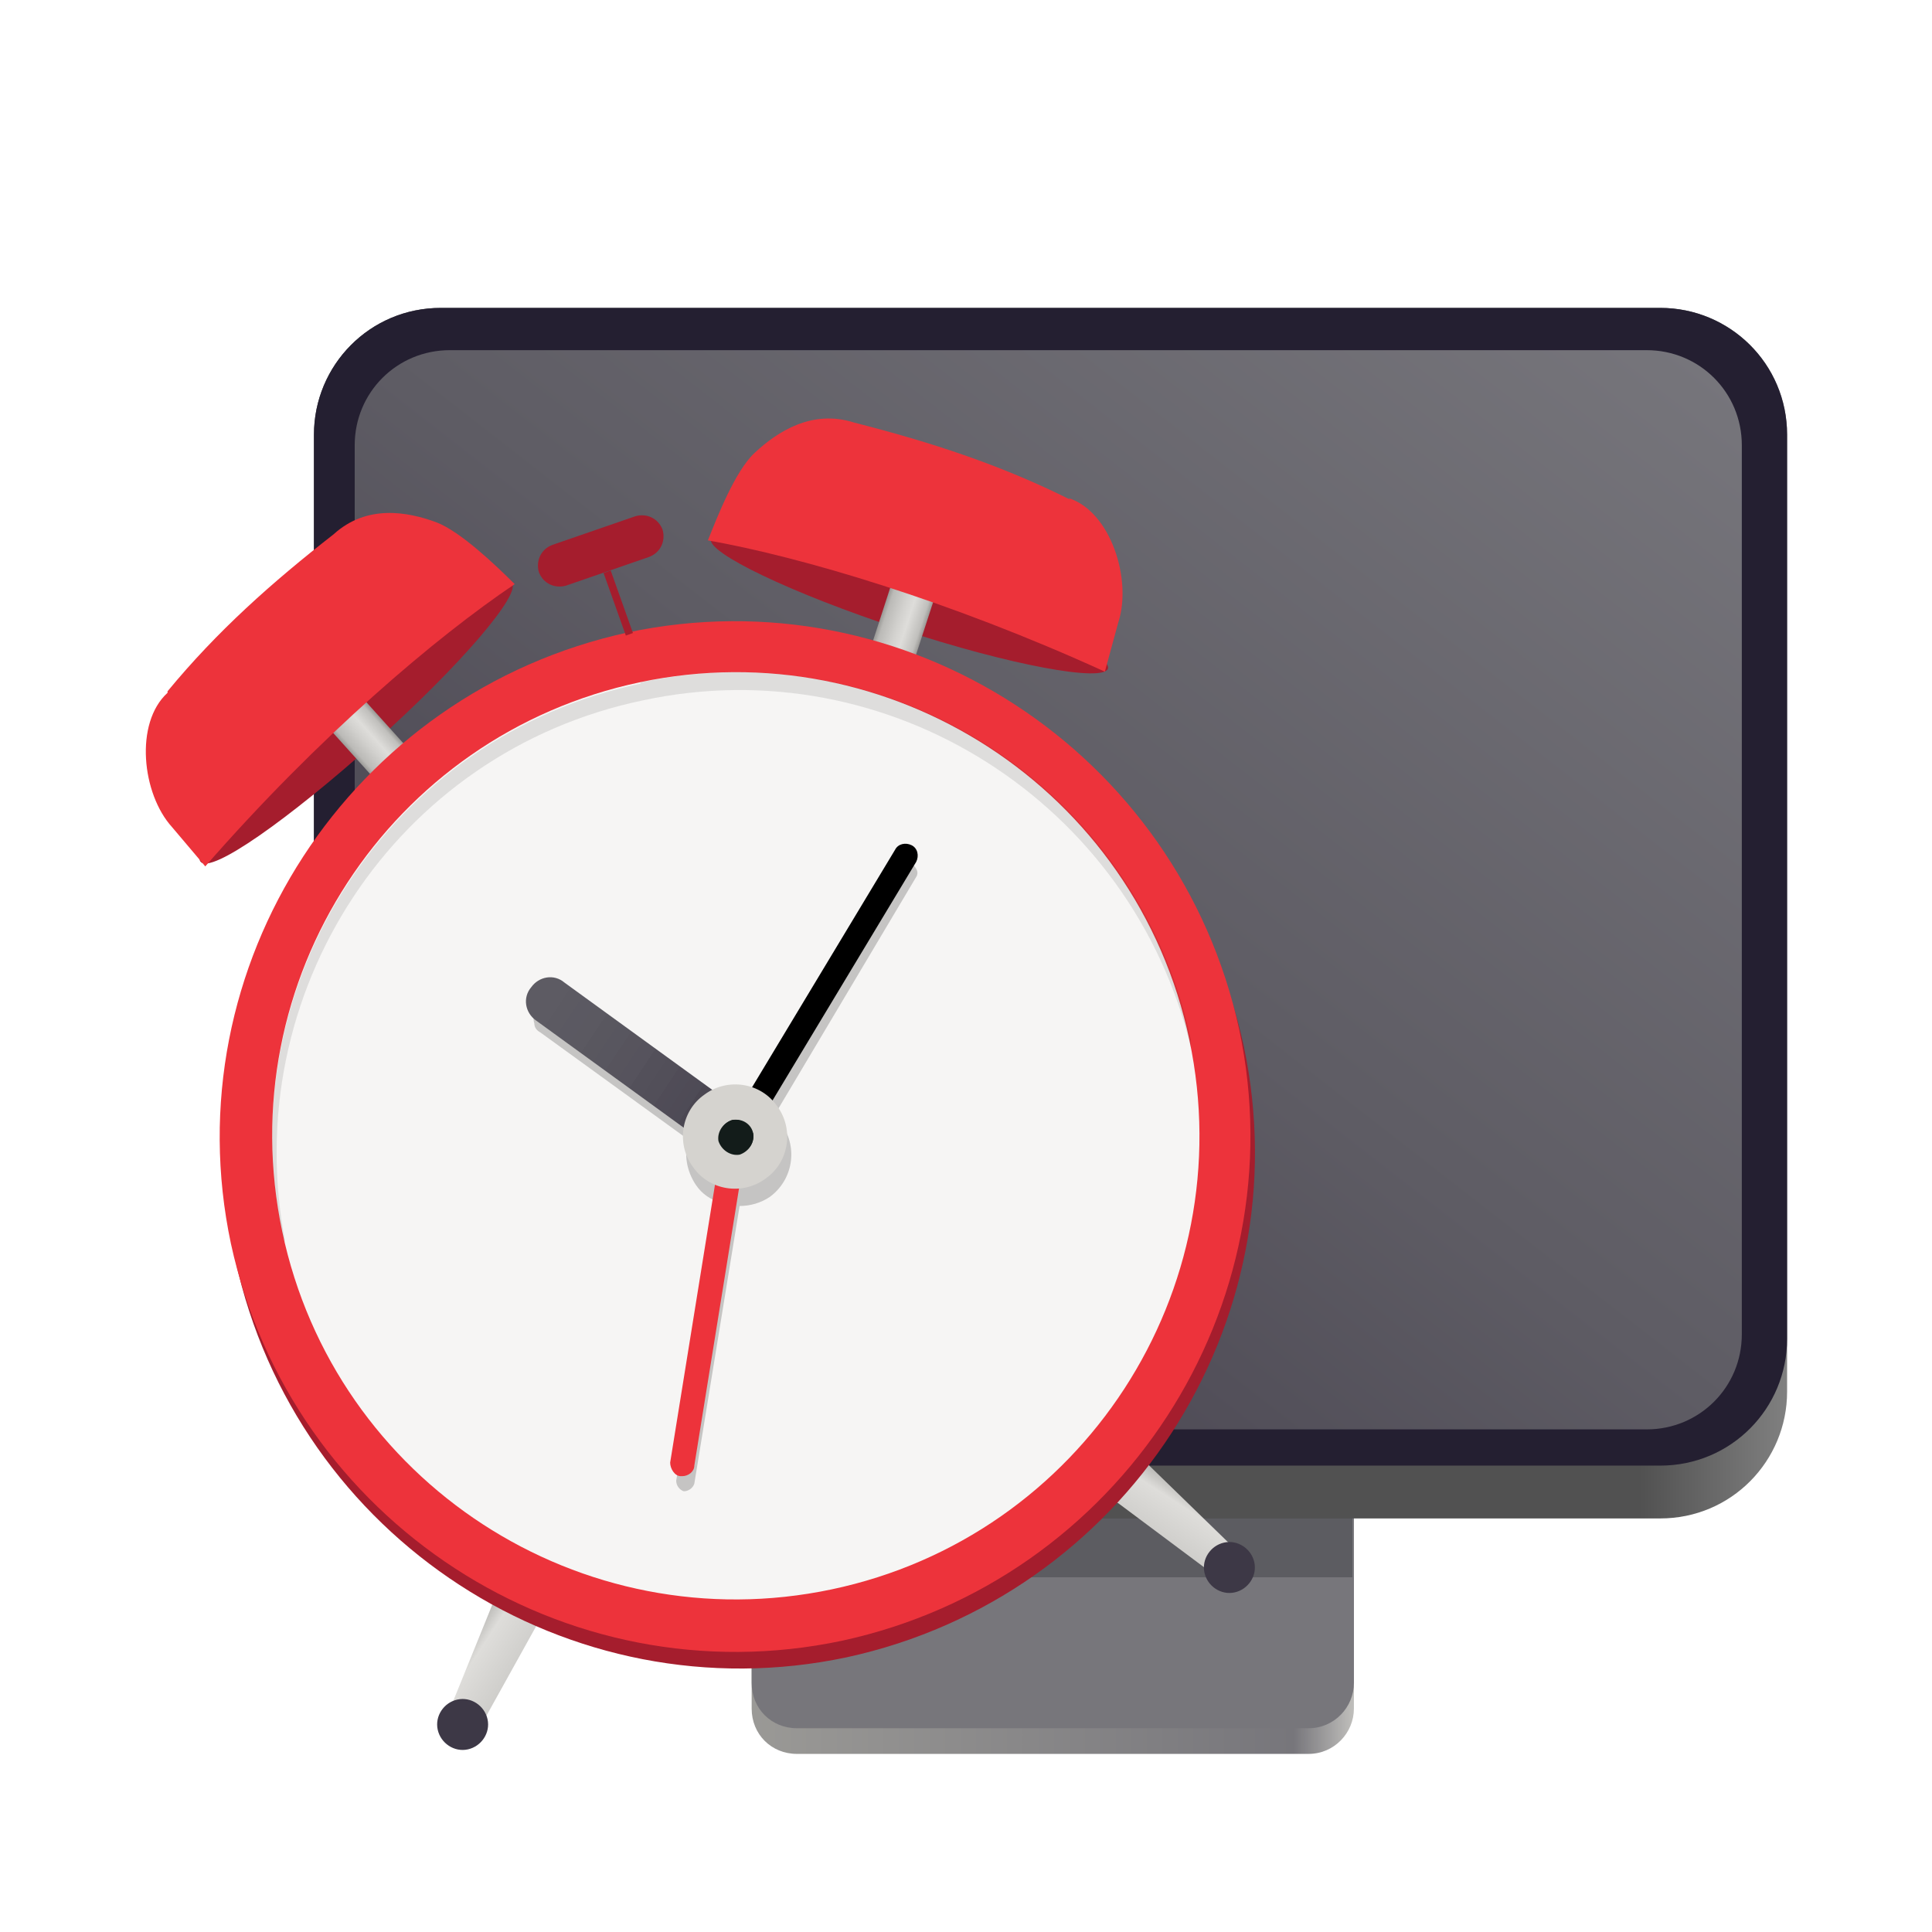
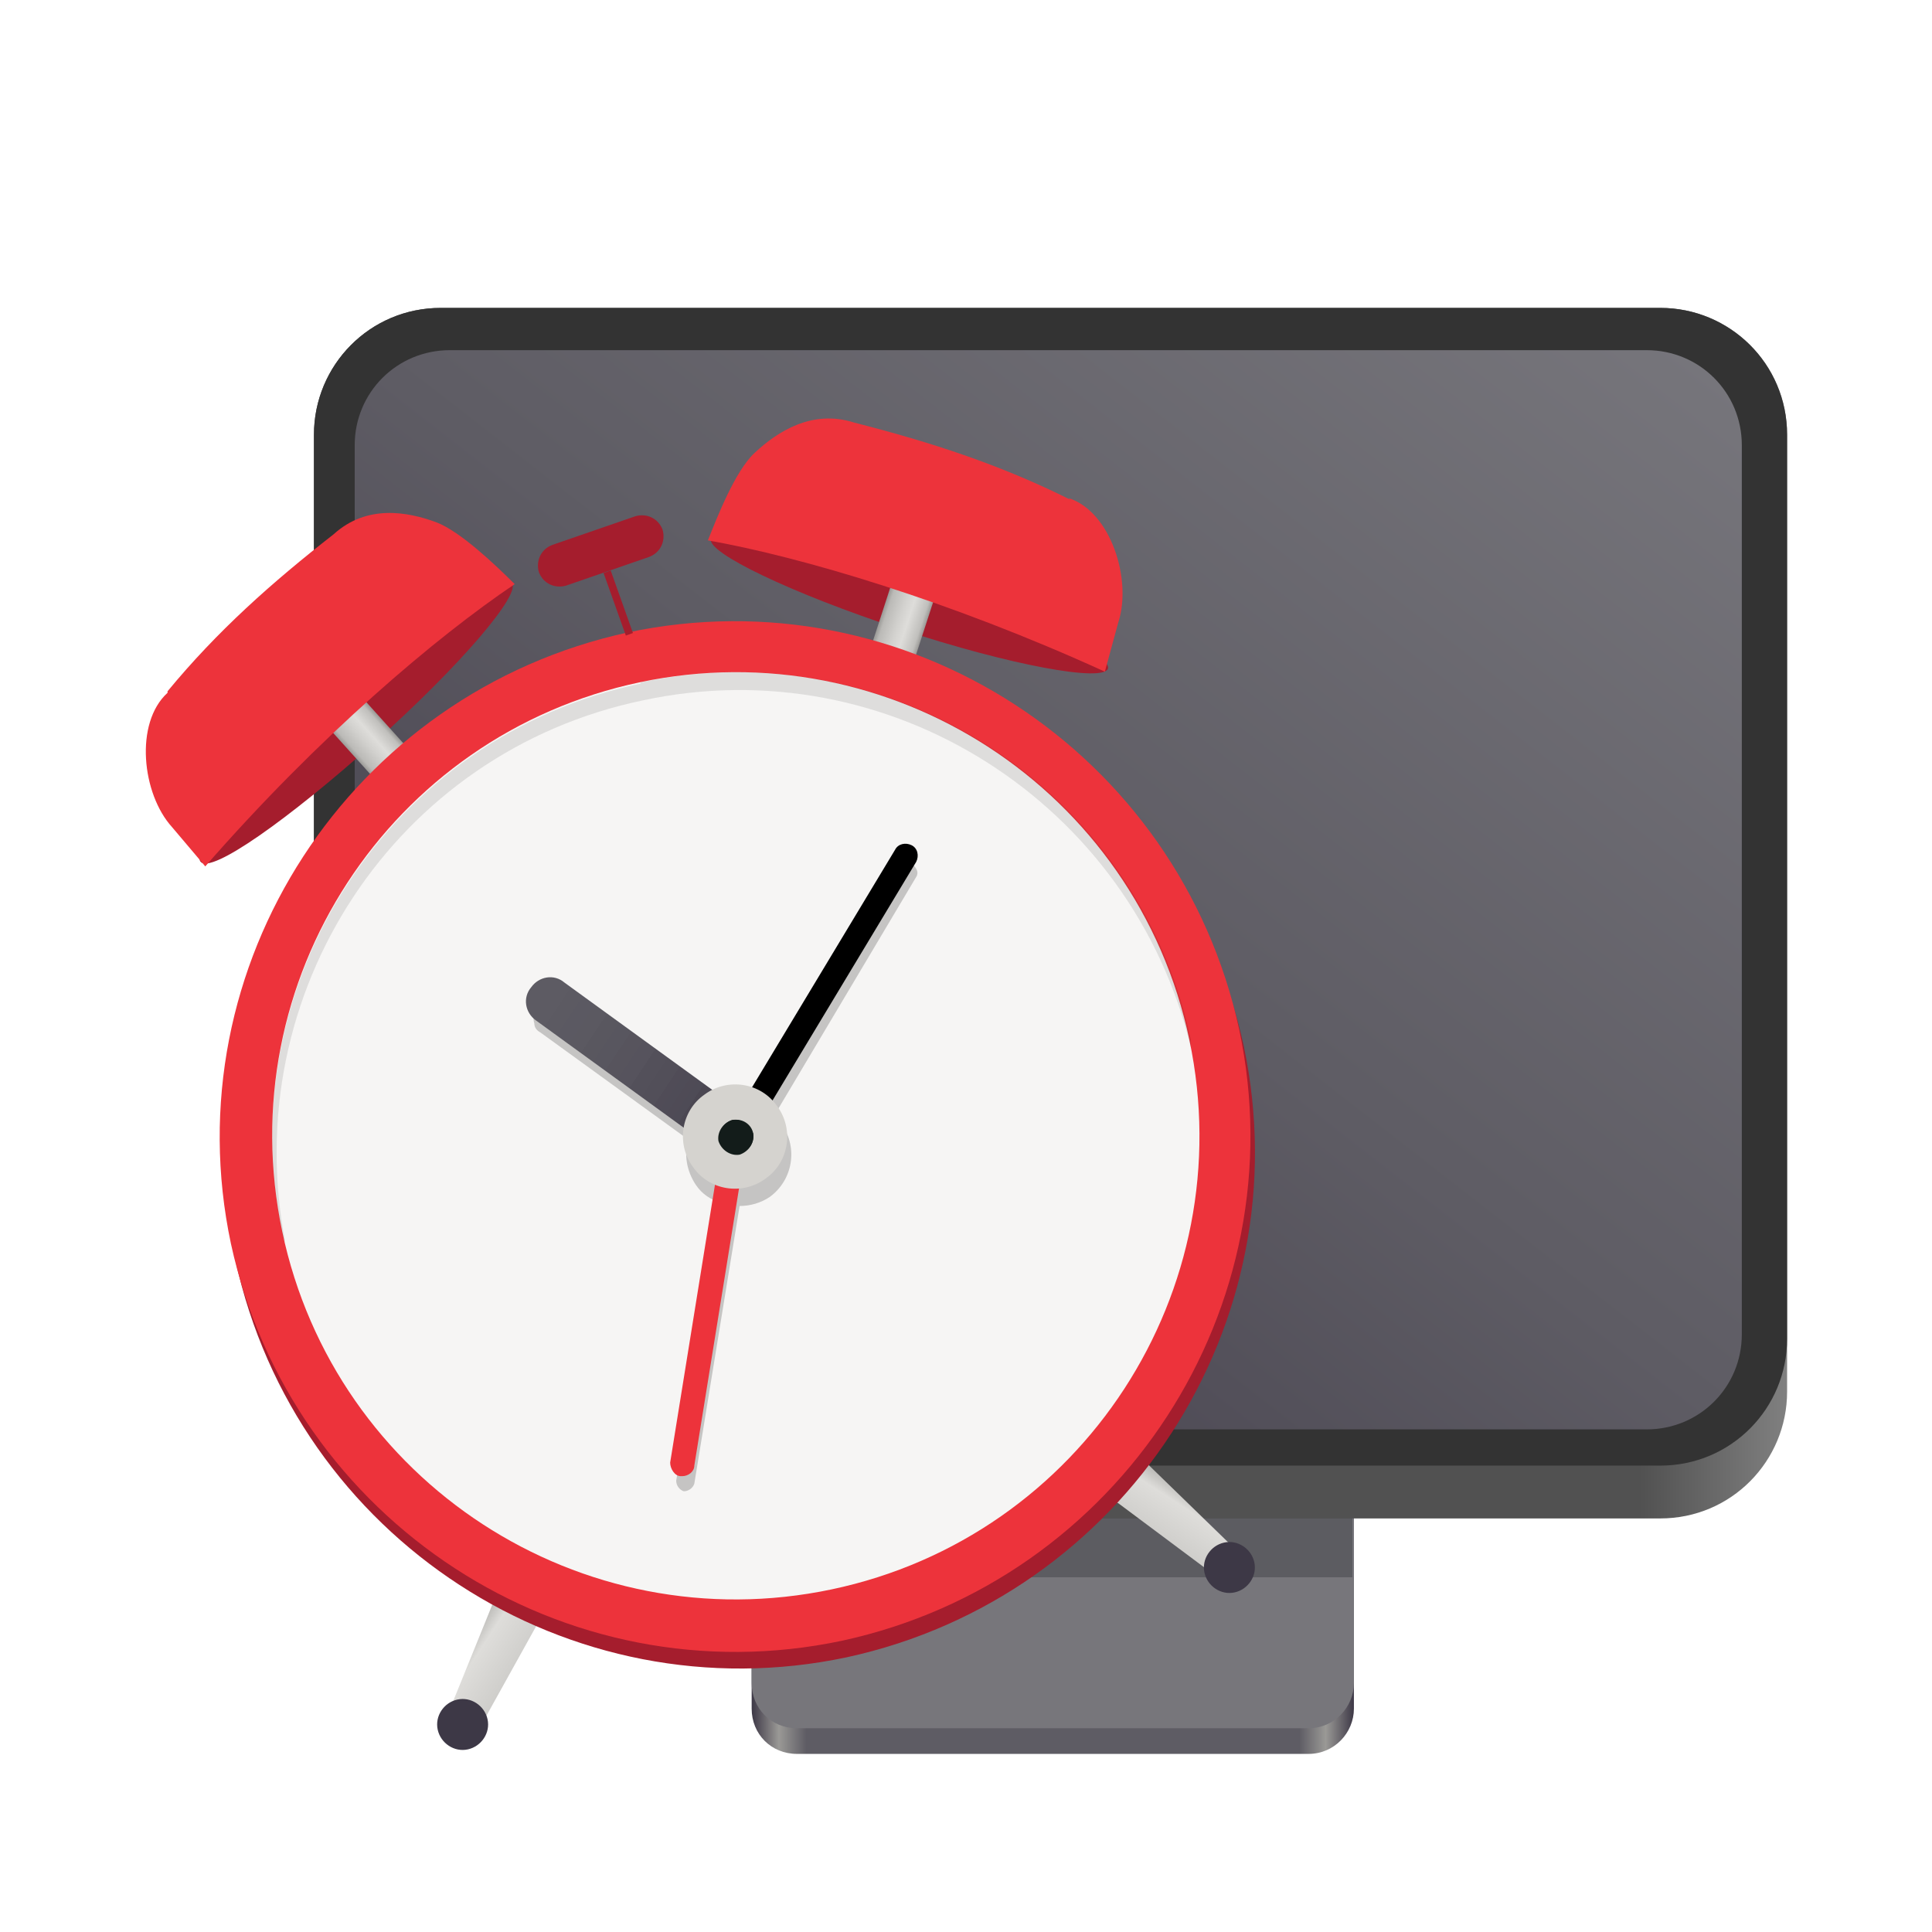
<svg xmlns="http://www.w3.org/2000/svg" xmlns:xlink="http://www.w3.org/1999/xlink" version="1.1" viewBox="0 0 128 128">
  <defs>
    <style>
      .cls-1 {
-         fill: #131c1a;
-       }
- 
-       .cls-1, .cls-2, .cls-3, .cls-4, .cls-5, .cls-6, .cls-7, .cls-8, .cls-9, .cls-10, .cls-11, .cls-12, .cls-13, .cls-14, .cls-15, .cls-16, .cls-17 {
-         fill-rule: evenodd;
+       fill: #131c1a;
+       }
+ 
+       .cls-1, .cls-2, .cls-3, .cls-4, .cls-5, .cls-6, .cls-7, .cls-8, .cls-9, .cls-10, .cls-11,
+       .cls-12, .cls-13, .cls-14, .cls-15, .cls-16, .cls-17 {
+       fill-rule: evenodd;
      }

      .cls-18 {
-         fill: #f0f0f0;
+       fill: #f0f0f0;
      }

      .cls-19 {
-         stroke: #62a0ea;
-         stroke-width: 2px;
+       stroke: #62a0ea;
+       stroke-width: 2px;
      }

      .cls-19, .cls-20 {
-         fill: none;
+       fill: none;
      }

      .cls-21 {
-         fill: url(#linear-gradient-4);
+       fill: url(#linear-gradient-4);
      }

      .cls-2 {
-         fill: url(#linear-gradient-3);
+       fill: url(#linear-gradient-3);
      }

      .cls-22, .cls-14 {
-         fill: #ed333b;
+       fill: #ed333b;
      }

      .cls-3 {
-         fill-opacity: .2;
+       fill-opacity: .2;
      }

      .cls-23 {
-         fill: url(#linear-gradient-5);
+       fill: url(#linear-gradient-5);
      }

      .cls-24 {
-         fill: url(#linear-gradient-8);
+       fill: url(#linear-gradient-8);
      }

      .cls-4 {
-         fill: #d5d3cf;
+       fill: #d5d3cf;
      }

      .cls-5, .cls-25 {
-         fill: #a51d2d;
+       fill: #a51d2d;
      }

      .cls-6 {
-         fill: #3d3846;
+       fill: #3d3846;
      }

      .cls-7 {
-         fill: url(#linear-gradient-2);
+       fill: url(#linear-gradient-2);
      }

      .cls-8 {
-         fill-opacity: .1;
+       fill-opacity: .1;
      }

      .cls-9 {
-         fill: #c0bfbc;
+       fill: #c0bfbc;
      }

      .cls-10 {
-         fill: url(#linear-gradient-6);
+       fill: url(#linear-gradient-6);
      }

      .cls-26 {
-         display: none;
+       display: none;
      }

      .cls-11 {
-         fill: #f6f5f4;
+       fill: #f6f5f4;
      }

      .cls-12 {
-         fill: url(#linear-gradient-7);
+       fill: url(#linear-gradient-7);
      }

      .cls-13 {
-         fill: #241f31;
+       fill: #333;
      }

      .cls-20 {
-         isolation: isolate;
-         opacity: .1;
-         stroke: #000;
-         stroke-dasharray: 1 1;
-         stroke-width: 1px;
+       isolation: isolate;
+       opacity: .1;
+       stroke: #000;
+       stroke-dasharray: 1 1;
+       stroke-width: 1px;
      }

      .cls-15 {
-         fill: url(#linear-gradient);
+       fill: url(#linear-gradient);
      }

      .cls-16 {
-         fill: #434348;
-         fill-opacity: .5;
+       fill: #434348;
+       fill-opacity: .5;
      }

      .cls-17 {
-         fill: #77767b;
+       fill: #77767b;
      }
    </style>
    <linearGradient id="linear-gradient" x1="1203.8" y1="-514.9" x2="1243.7" y2="-514.9" gradientTransform="translate(-1154 -421) scale(1 -1)" gradientUnits="userSpaceOnUse">
-       <stop offset="0" stop-color="#9a9996" />
-       <stop offset="0" stop-color="#c0bfbc" />
-       <stop offset="0" stop-color="#9a9996" />
-       <stop offset=".9" stop-color="#77767b" />
-       <stop offset="1" stop-color="#c0bfbc" />
-       <stop offset="1" stop-color="#77767b" />
+       <stop offset="0" style="stop-color:#3d3846;stop-opacity:1" />
+       <stop style="stop-color:#9a9996;stop-opacity:1" offset="0.045" />
+       <stop offset="0.091" style="stop-color:#5e5c64;stop-opacity:1" />
+       <stop style="stop-color:#5e5c64;stop-opacity:1" offset="0.909" />
+       <stop offset="0.953" style="stop-color:#9a9996;stop-opacity:1" />
+       <stop offset="1" style="stop-color:#3d3846;stop-opacity:1" />
    </linearGradient>
    <linearGradient id="linear-gradient-2" x1="1174.8" y1="-481.5" x2="1272.4" y2="-481.5" gradientTransform="translate(-1154 -421) scale(1 -1)" gradientUnits="userSpaceOnUse">
      <stop offset="0" stop-color="#3f3f3f" />
      <stop offset="0" stop-color="gray" />
      <stop offset="0" stop-color="#515151" />
      <stop offset=".9" stop-color="#515151" />
      <stop offset="1" stop-color="gray" />
      <stop offset="1" stop-color="#3f3f3f" />
    </linearGradient>
    <linearGradient id="linear-gradient-3" x1="1188.8" y1="-524.4" x2="1258.1" y2="-435.4" gradientTransform="translate(-1154 -421) scale(1 -1)" gradientUnits="userSpaceOnUse">
      <stop offset="0" stop-color="#3d3846" />
      <stop offset=".5" stop-color="#5e5c64" />
      <stop offset="1" stop-color="#77767c" />
    </linearGradient>
    <linearGradient id="linear-gradient-4" x1="-1333.7" y1="27.8" x2="-1330.7" y2="27.8" gradientTransform="translate(-1307.9 76.6) rotate(-180)" gradientUnits="userSpaceOnUse">
      <stop offset="0" stop-color="#9a9996" />
      <stop offset=".1" stop-color="#c0bfbc" />
      <stop offset=".4" stop-color="#deddda" />
      <stop offset=".6" stop-color="#d2d1ce" />
      <stop offset=".9" stop-color="#bbbab7" />
      <stop offset="1" stop-color="#9a9996" />
    </linearGradient>
    <linearGradient id="linear-gradient-5" x1="-986.2" y1="387.1" x2="-983.2" y2="387.1" gradientTransform="translate(-327.7 -942) rotate(-90)" xlink:href="#linear-gradient-4" />
    <linearGradient id="linear-gradient-6" x1="1180.9" y1="-522.7" x2="1198.2" y2="-534" gradientTransform="translate(-1154 -421) scale(1 -1)" gradientUnits="userSpaceOnUse">
      <stop offset="0" stop-color="#c0bfbc" />
      <stop offset=".3" stop-color="#c0bfbc" />
      <stop offset=".3" stop-color="#9a9996" />
      <stop offset=".4" stop-color="#deddda" />
      <stop offset=".5" stop-color="#d2d1ce" />
      <stop offset=".7" stop-color="#bbbab7" />
      <stop offset=".7" stop-color="#9a9996" />
      <stop offset="1" stop-color="#9a9996" />
    </linearGradient>
    <linearGradient id="linear-gradient-7" x1="-781.4" y1="1297.4" x2="-766.9" y2="1282.9" gradientTransform="translate(-415.2 1522.2) rotate(168)" xlink:href="#linear-gradient-6" />
    <linearGradient id="linear-gradient-8" x1="1188.3" y1="-486.3" x2="1204.8" y2="-497.3" gradientTransform="translate(-1154 -421) scale(1 -1)" gradientUnits="userSpaceOnUse">
      <stop offset="0" stop-color="#5e5c64" />
      <stop offset="0" stop-color="#5d5b63" />
      <stop offset="0" stop-color="#5d5b63" />
      <stop offset="0" stop-color="#5d5b63" />
      <stop offset=".1" stop-color="#5d5b63" />
      <stop offset=".1" stop-color="#5d5b63" />
      <stop offset=".2" stop-color="#5c5a62" />
      <stop offset=".2" stop-color="#5c5a62" />
      <stop offset=".2" stop-color="#5b5962" />
      <stop offset=".3" stop-color="#5b5961" />
      <stop offset=".3" stop-color="#5a5861" />
      <stop offset=".3" stop-color="#5a5760" />
      <stop offset=".3" stop-color="#59575f" />
      <stop offset=".4" stop-color="#58565f" />
      <stop offset=".4" stop-color="#58555e" />
      <stop offset=".4" stop-color="#57545d" />
      <stop offset=".5" stop-color="#56535d" />
      <stop offset=".5" stop-color="#55525c" />
      <stop offset=".5" stop-color="#54515b" />
      <stop offset=".5" stop-color="#53505a" />
      <stop offset=".6" stop-color="#524f59" />
      <stop offset=".6" stop-color="#514e58" />
      <stop offset=".6" stop-color="#504c57" />
      <stop offset=".7" stop-color="#4e4b56" />
      <stop offset=".7" stop-color="#4d4a55" />
      <stop offset=".7" stop-color="#4c4854" />
      <stop offset=".7" stop-color="#4b4752" />
      <stop offset=".8" stop-color="#494551" />
      <stop offset=".8" stop-color="#484450" />
      <stop offset=".8" stop-color="#46424e" />
      <stop offset=".9" stop-color="#45414d" />
      <stop offset=".9" stop-color="#433f4c" />
      <stop offset=".9" stop-color="#423d4a" />
      <stop offset=".9" stop-color="#403b49" />
      <stop offset="1" stop-color="#3e3947" />
      <stop offset="1" stop-color="#3d3846" />
    </linearGradient>
  </defs>
  <g>
    <g id="svg11300">
      <g id="layer1" class="cls-26">
        <g id="layer2">
          <rect id="rect13805" class="cls-18" x="0" width="128" height="128" />
        </g>
        <g id="layer3">
          <circle id="circle2892" class="cls-20" cx="64" cy="64" r="59.5" />
          <path id="rect2894" class="cls-20" d="M29.2,8.5h69.6c4.8,0,8.7,3.6,8.7,7.9v95.2c0,4.4-3.9,7.9-8.7,7.9H29.2c-4.8,0-8.7-3.6-8.7-7.9V16.4c0-4.4,3.9-7.9,8.7-7.9Z" />
          <rect id="rect2896" class="cls-20" x="12.5" y="12.5" width="103" height="103" rx="7.9" ry="7.9" />
          <path id="rect2898" class="cls-20" d="M16.4,28.5h95.2c4.4,0,7.9,3.9,7.9,8.7v69.6c0,4.8-3.6,8.7-7.9,8.7H16.4c-4.4,0-7.9-3.9-7.9-8.7V37.2c0-4.8,3.6-8.7,7.9-8.7Z" />
          <path id="path2900" class="cls-19" d="M0,117h128" />
        </g>
      </g>
      <g>
        <path class="cls-15" d="M52.8,71.5h33.9c1.7,0,3,1.3,3,3v38.7c0,1.6-1.3,3-3,3h-33.9c-1.7,0-3-1.3-3-3v-38.7c0-1.6,1.3-3,3-3Z" />
        <path class="cls-17" d="M52.8,69.8h33.9c1.7,0,3,1.3,3,3v38.7c0,1.6-1.3,3-3,3h-33.9c-1.7,0-3-1.3-3-3v-38.7c0-1.6,1.3-3,3-3Z" />
        <path class="cls-16" d="M49.8,58h39.8v46.5h-39.8v-46.5Z" />
        <path class="cls-7" d="M118.4,28.8v63.4c0,4.6-3.7,8.4-8.4,8.4H29.2c-4.6,0-8.4-3.8-8.4-8.4V28.8c0-4.6,3.7-8.4,8.4-8.4h80.8c4.6,0,8.4,3.7,8.4,8.4Z" />
        <path class="cls-13" d="M118.4,28.8v59.9c0,4.6-3.7,8.4-8.4,8.4H29.2c-4.6,0-8.4-3.7-8.4-8.4V28.8c0-4.6,3.7-8.4,8.4-8.4h80.8c4.6,0,8.4,3.7,8.4,8.4Z" />
        <path class="cls-2" d="M109.1,23.2c3.5,0,6.3,2.8,6.3,6.3v58.9c0,3.5-2.8,6.3-6.3,6.3H29.8c-3.5,0-6.3-2.8-6.3-6.3V29.5c0-3.5,2.8-6.3,6.3-6.3h79.3Z" />
        <g>
          <path class="cls-5" d="M13.3,57.1c-.7-.7,3.4-5.5,9.1-10.6,5.7-5.1,10.8-8.7,11.5-7.9.7.7-3.4,5.5-9.1,10.6-5.7,5.1-10.8,8.7-11.5,7.9Z" />
          <path class="cls-5" d="M73.4,44.3c.3-.9-5.3-3.6-12.6-6-7.3-2.4-13.4-3.5-13.7-2.6s5.3,3.6,12.6,6c7.3,2.4,13.4,3.5,13.7,2.6Z" />
          <rect class="cls-21" x="22.8" y="42.8" width="3" height="12" transform="translate(-26.4 28.8) rotate(-42)" />
          <rect class="cls-23" x="53.4" y="41.2" width="12" height="3" transform="translate(.4 85.9) rotate(-72)" />
          <path class="cls-10" d="M29.7,113.5l5.6-13.8,6,.2-5.7,7.7-4.5,8.1-1.4-2.3Z" />
          <path class="cls-12" d="M81.8,102.6l-10.7-10.4-5.4,2.7,8.4,4.7,7.5,5.6.3-2.6Z" />
          <path class="cls-5" d="M82.4,69.3c3.9,18.4-7.9,36.5-26.3,40.5-18.4,3.9-36.5-7.9-40.5-26.3-3.9-18.4,7.9-36.5,26.3-40.5,18.4-3.9,36.5,7.9,40.5,26.3Z" />
          <path class="cls-14" d="M82.1,68.2c3.9,18.4-7.9,36.5-26.3,40.5-18.4,3.9-36.5-7.9-40.5-26.3-3.9-18.4,7.9-36.5,26.3-40.5,18.4-3.9,36.5,7.9,40.5,26.3Z" />
          <path class="cls-11" d="M78.8,68.9c3.5,16.6-7.1,32.9-23.7,36.4-16.6,3.5-32.9-7.1-36.4-23.7-3.5-16.6,7.1-32.9,23.7-36.4,16.6-3.5,32.9,7.1,36.4,23.7Z" />
          <path class="cls-3" d="M60,57.2c-.2,0-.3.1-.4.3l-9.4,15.8c-1.1-.4-2.2-.3-3.2.4l-9.8-7.1c-.3-.2-.6-.3-1-.2-.6.2-1,.8-.8,1.4,0,.3.2.5.4.6l9.8,7.1c-.3,1-.1,2.1.5,3,.4.6,1,1,1.7,1.2l-3,18.4c0,.3.2.6.5.7.3,0,.6-.2.7-.5,0,0,0,0,0,0l3-18.4c.7,0,1.4-.2,2-.6,1.5-1.1,1.9-3.2.8-4.8-.2-.2-.3-.4-.5-.6l9.4-15.8c.2-.3,0-.6-.2-.8-.1,0-.3-.1-.4,0Z" />
          <g>
            <path class="cls-9" d="M48.8,75.3l-12.4-9" />
            <path class="cls-24" d="M48.8,76.9c-.3,0-.6,0-.9-.3l-12.4-9c-.7-.5-.9-1.5-.3-2.2.5-.7,1.5-.9,2.2-.3l12.4,9c.7.5.9,1.5.3,2.2-.3.4-.8.7-1.3.7Z" />
          </g>
          <path d="M48.8,76.1c-.1,0-.3,0-.4-.1-.4-.2-.5-.7-.3-1.1l11.2-18.6c.2-.4.7-.5,1.1-.3.4.2.5.7.3,1.1l-11.2,18.6c-.1.2-.4.4-.7.4Z" />
          <path class="cls-22" d="M45.2,97.8s0,0-.1,0c-.4,0-.7-.5-.7-.9l3.5-21.7c0-.4.5-.7.9-.7.4,0,.7.5.7.9l-3.5,21.7c0,.4-.4.7-.8.7Z" />
          <path class="cls-4" d="M51.5,73.3c1.1,1.5.8,3.7-.8,4.8-1.5,1.1-3.7.8-4.8-.8-1.1-1.5-.8-3.7.8-4.8,1.5-1.1,3.7-.8,4.8.8Z" />
          <path class="cls-1" d="M49.9,75.1c.1.6-.3,1.2-.9,1.4-.6.1-1.2-.3-1.4-.9-.1-.6.3-1.2.9-1.4.6-.1,1.2.3,1.4.9Z" />
          <path class="cls-1" d="M49.9,75.1c.1.6-.3,1.2-.9,1.3-.6.1-1.2-.3-1.3-.9-.1-.6.3-1.2.9-1.3.6-.1,1.2.3,1.3.9Z" />
          <path class="cls-8" d="M42.4,45.3c-16.6,3.5-27.2,19.8-23.7,36.4,0,.2.1.4.2.6-3.2-16.5,7.3-32.5,23.7-35.9,16.3-3.5,32.4,6.8,36.3,23,0-.2,0-.3,0-.5-3.5-16.6-19.8-27.2-36.4-23.7Z" />
          <path class="cls-5" d="M35.7,37.9c-.2-.7.1-1.5.9-1.8l5.5-1.9c.7-.2,1.5.1,1.8.9h0c.2.7-.1,1.5-.9,1.8l-5.5,1.9c-.7.2-1.5-.1-1.8-.9Z" />
          <g>
            <path class="cls-5" d="M40.2,37.8l1.5,4.1" />
            <rect class="cls-25" x="40.7" y="37.7" width=".5" height="4.4" transform="translate(-11 16.1) rotate(-19.6)" />
          </g>
          <path class="cls-6" d="M29,114.6c-.2-.9.4-1.8,1.3-2,.9-.2,1.8.4,2,1.3.2.9-.4,1.8-1.3,2-.9.2-1.8-.4-2-1.3Z" />
          <path class="cls-6" d="M79.8,104.2c-.2-.9.4-1.8,1.3-2,.9-.2,1.8.4,2,1.3.2.9-.4,1.8-1.3,2-.9.2-1.8-.4-2-1.3Z" />
          <path class="cls-14" d="M11.1,45.8c3.3-4,6.9-7.2,11-10.4,2.2-2,4.9-1.5,6.8-.8,1.6.6,4,2.9,5.2,4.1-5.2,3.5-13,10.1-20.5,18.7h0l-2.2-2.6c-2-2.2-2.5-6.9-.3-8.9Z" />
          <path class="cls-14" d="M70.9,33.1c-4.6-2.3-9.2-3.8-14.3-5.1-2.8-.9-5.1.6-6.6,2-1.3,1.2-2.5,4.3-3.1,5.8,6.2,1.1,16,4,26.3,8.7h0l.9-3.3c.9-2.8-.5-7.3-3.3-8.2Z" />
        </g>
      </g>
    </g>
  </g>
</svg>
